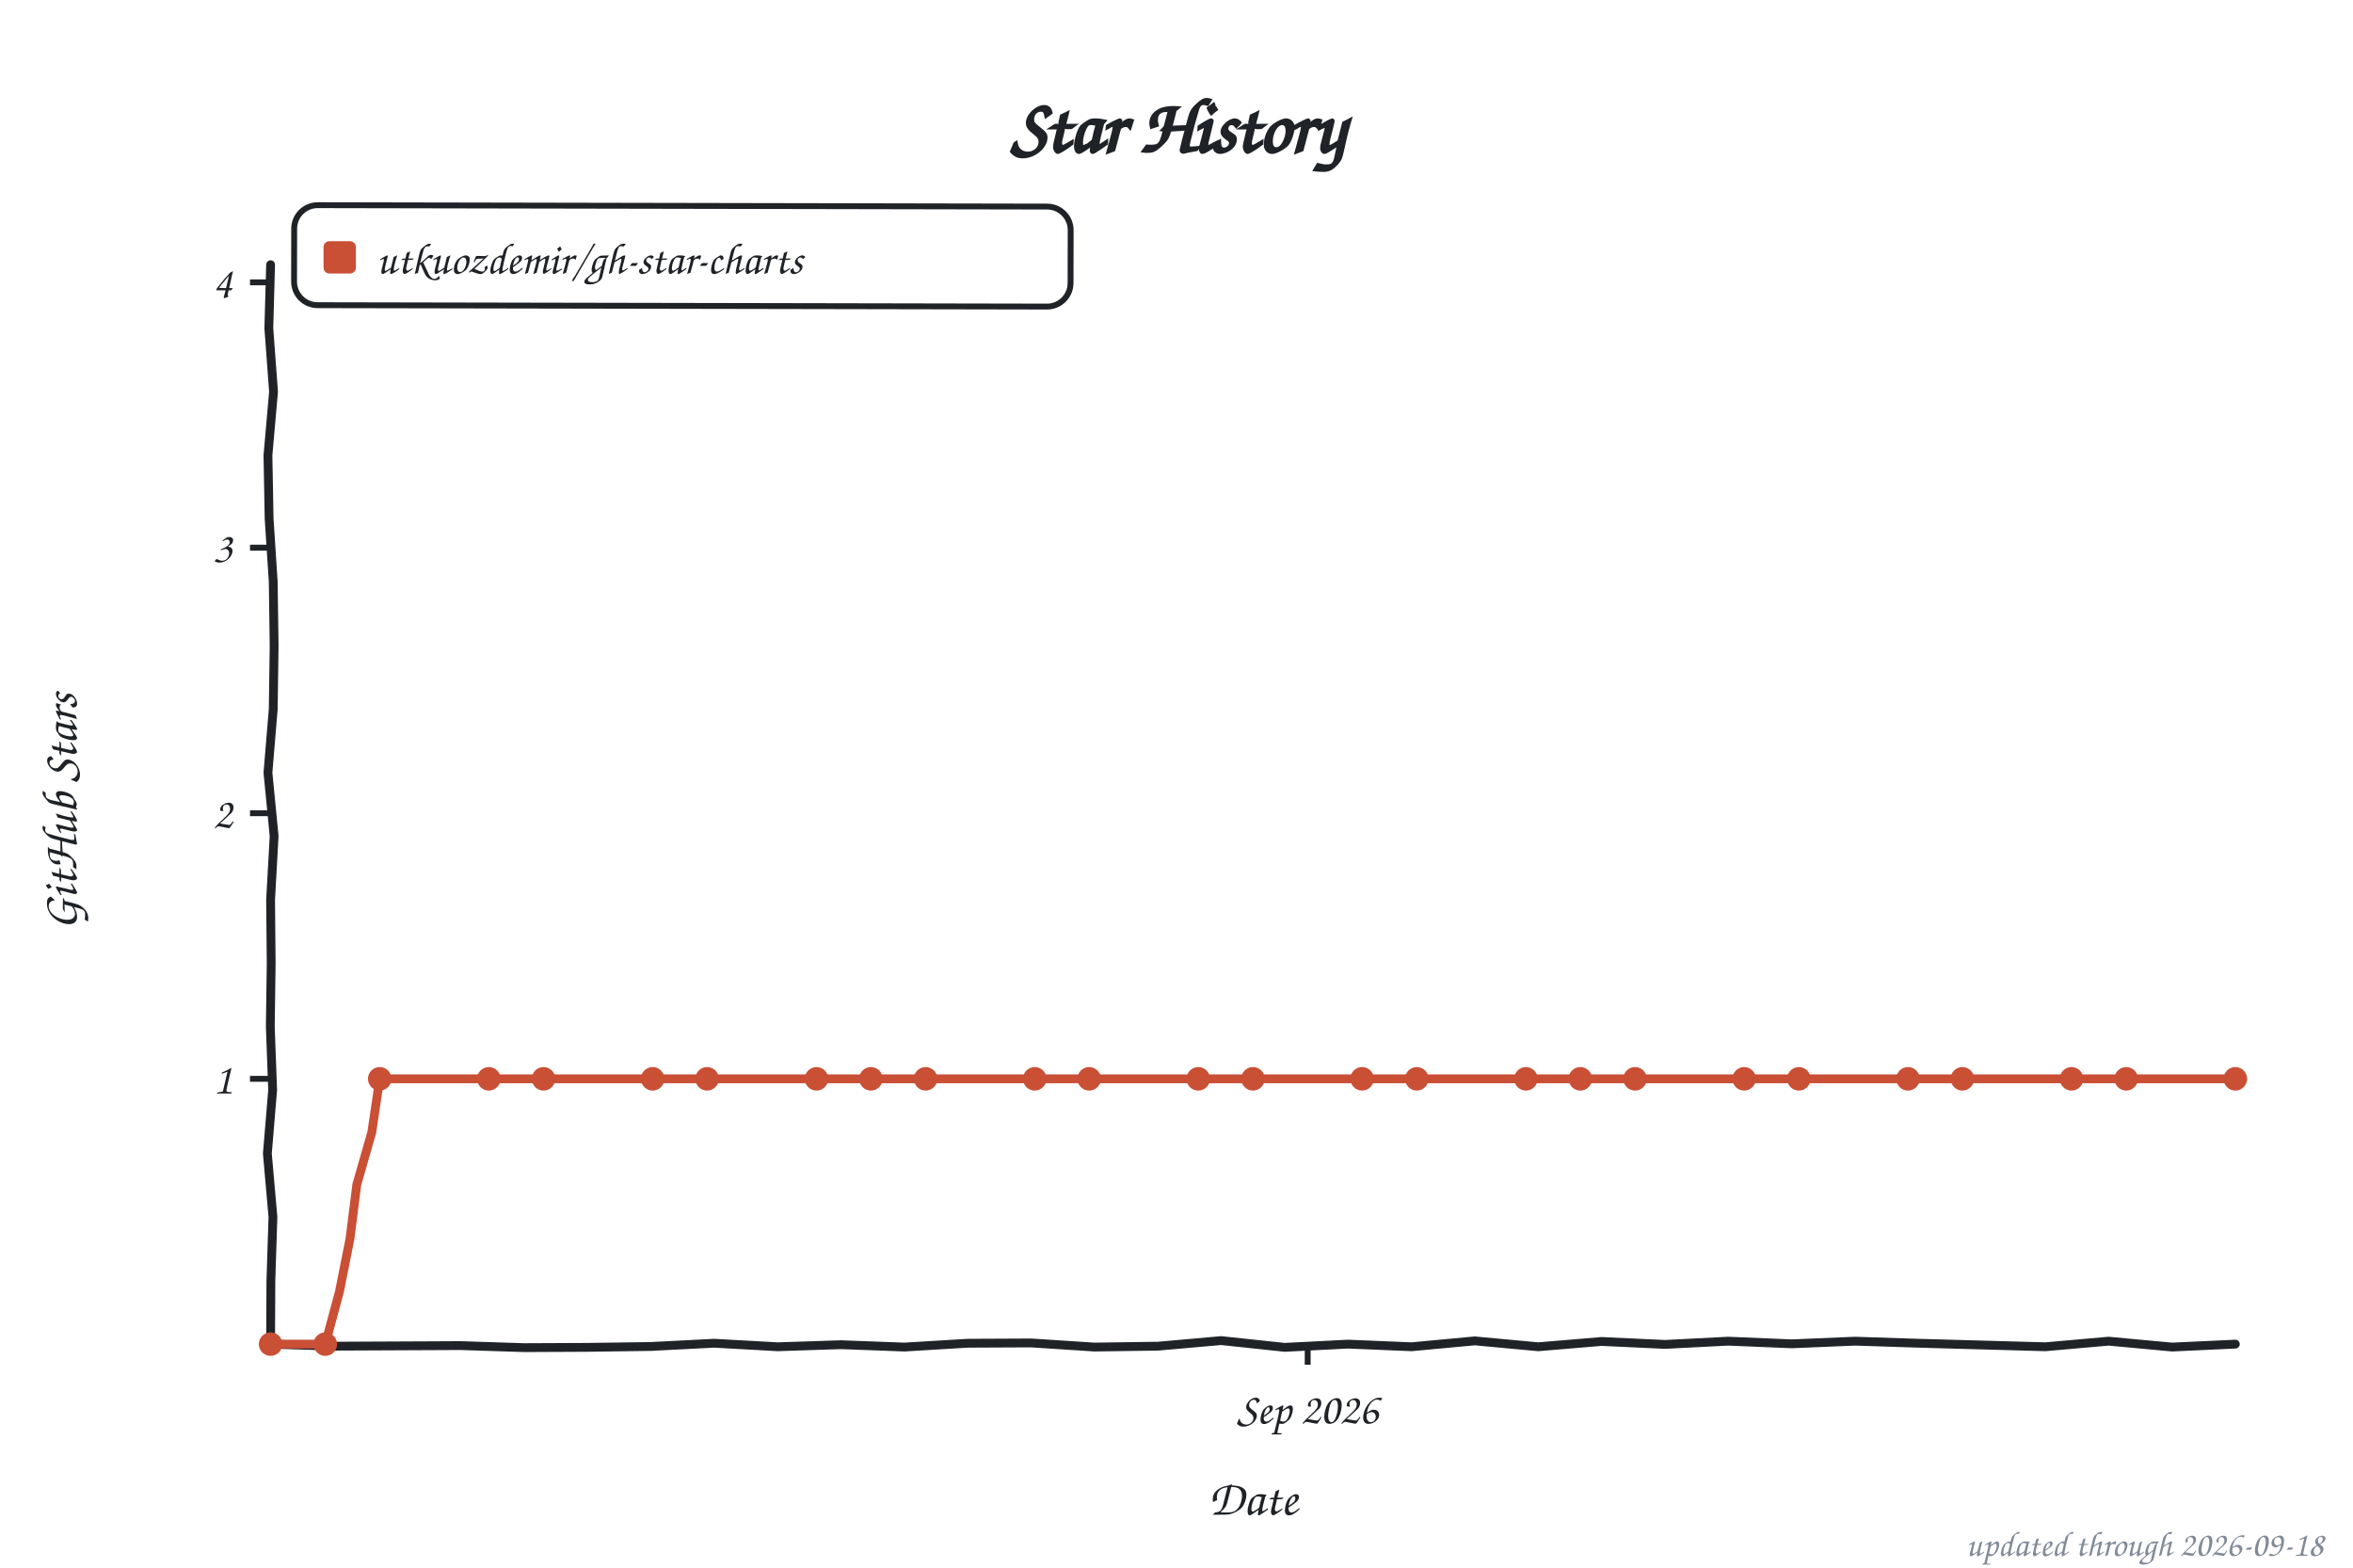
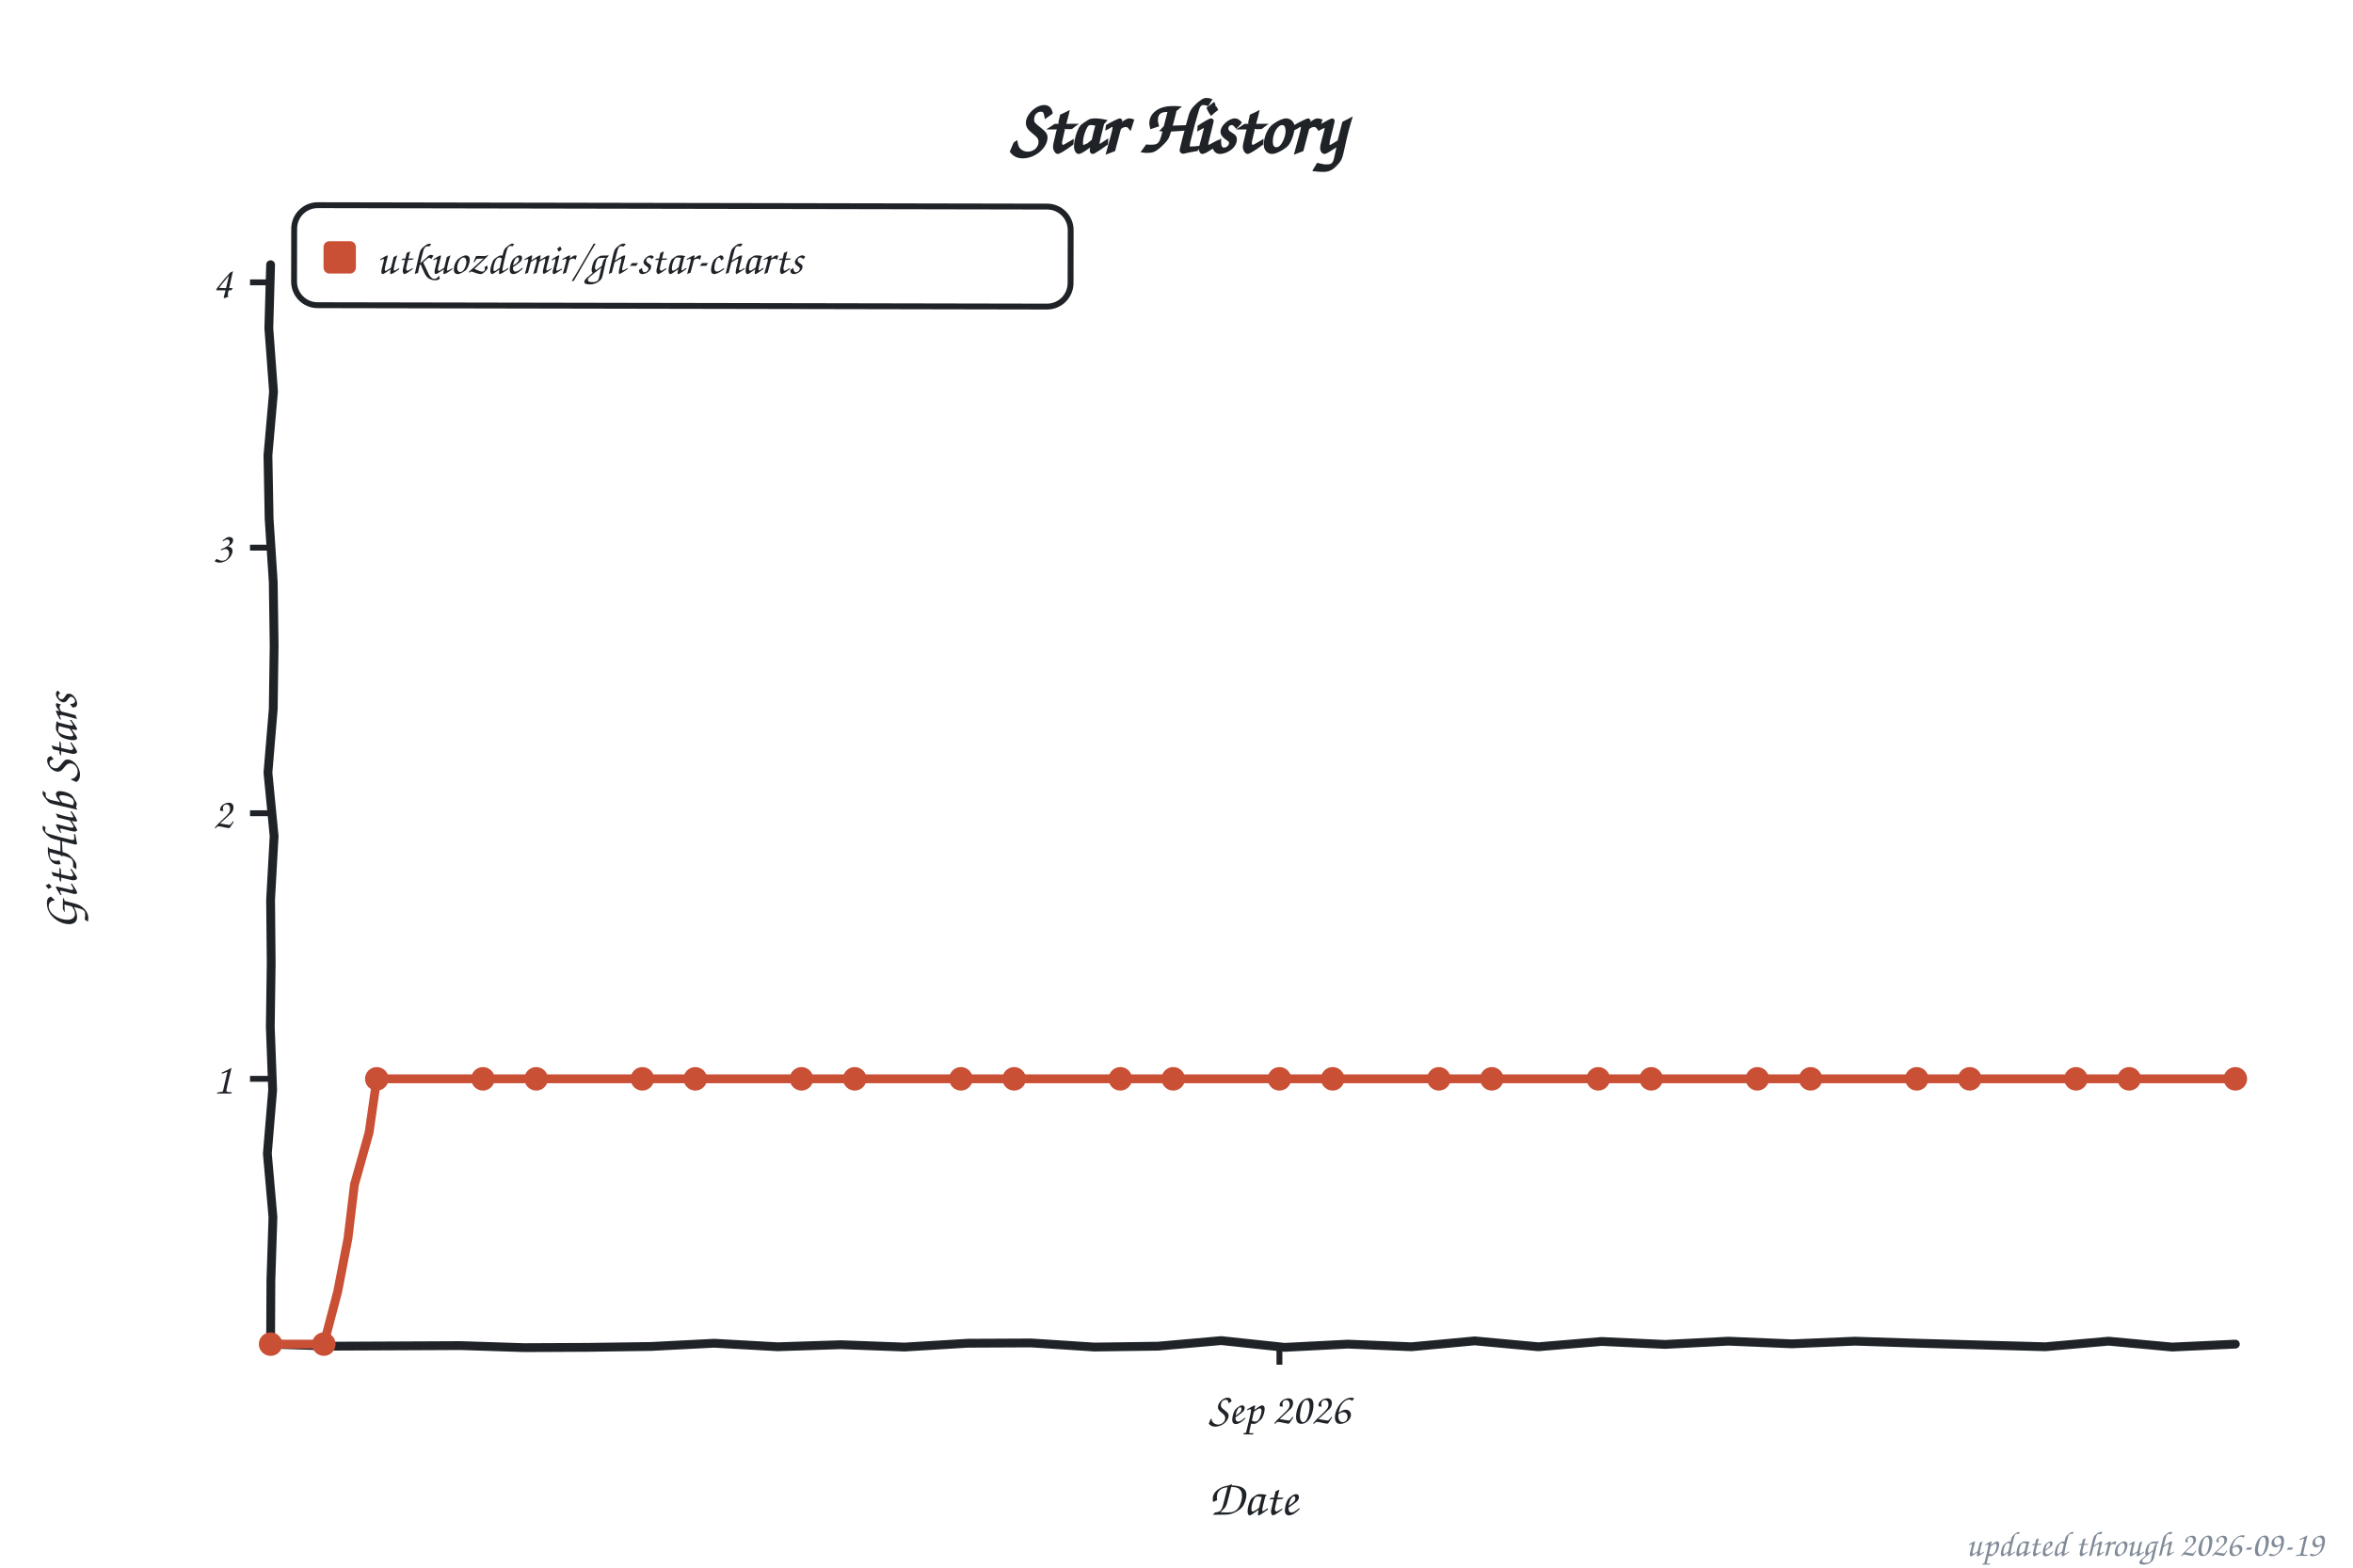
<svg xmlns="http://www.w3.org/2000/svg" width="800" height="533" viewBox="0 0 800 533" role="img" aria-label="Star history of utkuozdemir/gh-star-charts">
  <style>text{font-family:"Comic Sans MS","Chalkboard SE","Comic Neue","Marker Felt",cursive}</style>
  <text x="400" y="52" font-size="26" font-weight="bold" text-anchor="middle" fill="#1f2328">Star History</text>
  <rect x="100" y="70" width="264" height="34" rx="8" fill="none" stroke="#1f2328" stroke-width="2" transform="rotate(0.11 232 87)" />
  <rect x="110" y="82" width="11" height="11" rx="2" fill="#c94f35" />
  <text x="128" y="93" font-size="15" fill="#1f2328" textLength="225" lengthAdjust="spacingAndGlyphs">utkuozdemir/gh-star-charts</text>
  <line x1="85" y1="366.8" x2="92" y2="366.8" stroke="#1f2328" stroke-width="2" />
  <text x="79" y="371.8" font-size="15" text-anchor="end" fill="#1f2328">1</text>
  <line x1="85" y1="276.5" x2="92" y2="276.5" stroke="#1f2328" stroke-width="2" />
  <text x="79" y="281.5" font-size="15" text-anchor="end" fill="#1f2328">2</text>
  <line x1="85" y1="186.2" x2="92" y2="186.2" stroke="#1f2328" stroke-width="2" />
  <text x="79" y="191.2" font-size="15" text-anchor="end" fill="#1f2328">3</text>
  <line x1="85" y1="96.0" x2="92" y2="96.0" stroke="#1f2328" stroke-width="2" />
  <text x="79" y="101.0" font-size="15" text-anchor="end" fill="#1f2328">4</text>
-   <line x1="444.6" y1="457" x2="444.6" y2="464" stroke="#1f2328" stroke-width="2" />
-   <text x="444.6" y="484" font-size="15" text-anchor="middle" fill="#1f2328">Sep 2026</text>
+   <line x1="435.0" y1="457" x2="435.0" y2="464" stroke="#1f2328" stroke-width="2" />
+   <text x="435.0" y="484" font-size="15" text-anchor="middle" fill="#1f2328">Sep 2026</text>
  <text x="426" y="515" font-size="17" text-anchor="middle" fill="#1f2328">Date</text>
  <text x="26" y="276" font-size="17" text-anchor="middle" fill="#1f2328" transform="rotate(-90 26 276)">GitHub Stars</text>
  <path d="M 92.0,90.0 L 91.4,111.6 L 93.0,133.2 L 91.1,154.8 L 91.5,176.4 L 92.9,197.9 L 93.2,219.5 L 92.9,241.1 L 91.1,262.7 L 93.2,284.3 L 92.0,305.9 L 92.2,327.5 L 91.9,349.1 L 92.7,370.6 L 90.9,392.2 L 92.8,413.8 L 92.1,435.4 L 92.0,457.0 L 113.5,457.7 L 135.1,457.6 L 156.6,457.5 L 178.2,458.2 L 199.7,458.1 L 221.3,457.8 L 242.8,456.7 L 264.4,457.9 L 285.9,457.2 L 307.5,458.0 L 329.0,456.7 L 350.6,456.6 L 372.1,458.0 L 393.7,457.7 L 415.2,455.8 L 436.8,458.1 L 458.3,457.0 L 479.9,457.9 L 501.4,455.9 L 523.0,457.9 L 544.5,456.1 L 566.1,457.1 L 587.6,456.0 L 609.2,456.9 L 630.7,456.0 L 652.3,456.7 L 673.8,457.3 L 695.4,457.9 L 716.9,456.0 L 738.5,458.0 L 760.0,457.0" fill="none" stroke="#1f2328" stroke-width="3" stroke-linecap="round" stroke-linejoin="round" />
-   <path d="M 92.0,457.0 L 110.6,457.0 L 115.4,439.2 L 119.0,421.1 L 121.3,402.8 L 126.4,385.0 L 129.1,366.8 L 147.7,366.8 L 166.2,366.8 L 184.8,366.8 L 203.3,366.8 L 221.9,366.8 L 240.4,366.8 L 259.0,366.8 L 277.6,366.8 L 296.1,366.8 L 314.7,366.8 L 333.2,366.8 L 351.8,366.8 L 370.3,366.8 L 388.9,366.8 L 407.4,366.8 L 426.0,366.8 L 444.6,366.8 L 463.1,366.8 L 481.7,366.8 L 500.2,366.8 L 518.8,366.8 L 537.3,366.8 L 555.9,366.8 L 574.4,366.8 L 593.0,366.8 L 611.6,366.8 L 630.1,366.8 L 648.7,366.8 L 667.2,366.8 L 685.8,366.8 L 704.3,366.8 L 722.9,366.8 L 741.4,366.8 L 760.0,366.8" fill="none" stroke="#c94f35" stroke-width="3" stroke-linecap="round" stroke-linejoin="round" />
+   <path d="M 92.0,457.0 L 110.1,457.0 L 114.8,439.2 L 118.3,421.1 L 120.5,402.8 L 125.5,385.0 L 128.1,366.8 L 146.2,366.8 L 164.2,366.8 L 182.3,366.8 L 200.3,366.8 L 218.4,366.8 L 236.4,366.8 L 254.5,366.8 L 272.5,366.8 L 290.6,366.8 L 308.6,366.8 L 326.7,366.8 L 344.8,366.8 L 362.8,366.8 L 380.9,366.8 L 398.9,366.8 L 417.0,366.8 L 435.0,366.8 L 453.1,366.8 L 471.1,366.8 L 489.2,366.8 L 507.2,366.8 L 525.3,366.8 L 543.4,366.8 L 561.4,366.8 L 579.5,366.8 L 597.5,366.8 L 615.6,366.8 L 633.6,366.8 L 651.7,366.8 L 669.7,366.8 L 687.8,366.8 L 705.8,366.8 L 723.9,366.8 L 741.9,366.8 L 760.0,366.8" fill="none" stroke="#c94f35" stroke-width="3" stroke-linecap="round" stroke-linejoin="round" />
  <circle cx="92.0" cy="457.0" r="4" fill="#c94f35" />
-   <circle cx="110.6" cy="457.0" r="4" fill="#c94f35" />
-   <circle cx="129.1" cy="366.8" r="4" fill="#c94f35" />
-   <circle cx="166.2" cy="366.8" r="4" fill="#c94f35" />
-   <circle cx="184.8" cy="366.8" r="4" fill="#c94f35" />
-   <circle cx="221.9" cy="366.8" r="4" fill="#c94f35" />
-   <circle cx="240.4" cy="366.8" r="4" fill="#c94f35" />
-   <circle cx="277.6" cy="366.8" r="4" fill="#c94f35" />
-   <circle cx="296.1" cy="366.8" r="4" fill="#c94f35" />
-   <circle cx="314.7" cy="366.8" r="4" fill="#c94f35" />
-   <circle cx="351.8" cy="366.8" r="4" fill="#c94f35" />
-   <circle cx="370.3" cy="366.8" r="4" fill="#c94f35" />
-   <circle cx="407.4" cy="366.8" r="4" fill="#c94f35" />
-   <circle cx="426.0" cy="366.8" r="4" fill="#c94f35" />
-   <circle cx="463.1" cy="366.8" r="4" fill="#c94f35" />
-   <circle cx="481.7" cy="366.8" r="4" fill="#c94f35" />
-   <circle cx="518.8" cy="366.8" r="4" fill="#c94f35" />
-   <circle cx="537.3" cy="366.8" r="4" fill="#c94f35" />
-   <circle cx="555.9" cy="366.8" r="4" fill="#c94f35" />
-   <circle cx="593.0" cy="366.8" r="4" fill="#c94f35" />
-   <circle cx="611.6" cy="366.8" r="4" fill="#c94f35" />
-   <circle cx="648.7" cy="366.8" r="4" fill="#c94f35" />
-   <circle cx="667.2" cy="366.8" r="4" fill="#c94f35" />
-   <circle cx="704.3" cy="366.8" r="4" fill="#c94f35" />
-   <circle cx="722.9" cy="366.8" r="4" fill="#c94f35" />
+   <circle cx="110.1" cy="457.0" r="4" fill="#c94f35" />
+   <circle cx="128.1" cy="366.8" r="4" fill="#c94f35" />
+   <circle cx="164.2" cy="366.8" r="4" fill="#c94f35" />
+   <circle cx="182.3" cy="366.8" r="4" fill="#c94f35" />
+   <circle cx="218.4" cy="366.8" r="4" fill="#c94f35" />
+   <circle cx="236.4" cy="366.8" r="4" fill="#c94f35" />
+   <circle cx="272.5" cy="366.8" r="4" fill="#c94f35" />
+   <circle cx="290.6" cy="366.8" r="4" fill="#c94f35" />
+   <circle cx="326.7" cy="366.8" r="4" fill="#c94f35" />
+   <circle cx="344.8" cy="366.8" r="4" fill="#c94f35" />
+   <circle cx="380.9" cy="366.8" r="4" fill="#c94f35" />
+   <circle cx="398.9" cy="366.8" r="4" fill="#c94f35" />
+   <circle cx="435.0" cy="366.8" r="4" fill="#c94f35" />
+   <circle cx="453.1" cy="366.8" r="4" fill="#c94f35" />
+   <circle cx="489.2" cy="366.8" r="4" fill="#c94f35" />
+   <circle cx="507.2" cy="366.8" r="4" fill="#c94f35" />
+   <circle cx="543.4" cy="366.8" r="4" fill="#c94f35" />
+   <circle cx="561.4" cy="366.8" r="4" fill="#c94f35" />
+   <circle cx="597.5" cy="366.8" r="4" fill="#c94f35" />
+   <circle cx="615.6" cy="366.8" r="4" fill="#c94f35" />
+   <circle cx="651.7" cy="366.8" r="4" fill="#c94f35" />
+   <circle cx="669.7" cy="366.8" r="4" fill="#c94f35" />
+   <circle cx="705.8" cy="366.8" r="4" fill="#c94f35" />
+   <circle cx="723.9" cy="366.8" r="4" fill="#c94f35" />
  <circle cx="760.0" cy="366.8" r="4" fill="#c94f35" />
-   <text x="790" y="529" font-size="12" text-anchor="end" fill="#818b98">updated through 2026-09-18</text>
+   <text x="790" y="529" font-size="12" text-anchor="end" fill="#818b98">updated through 2026-09-19</text>
</svg>
